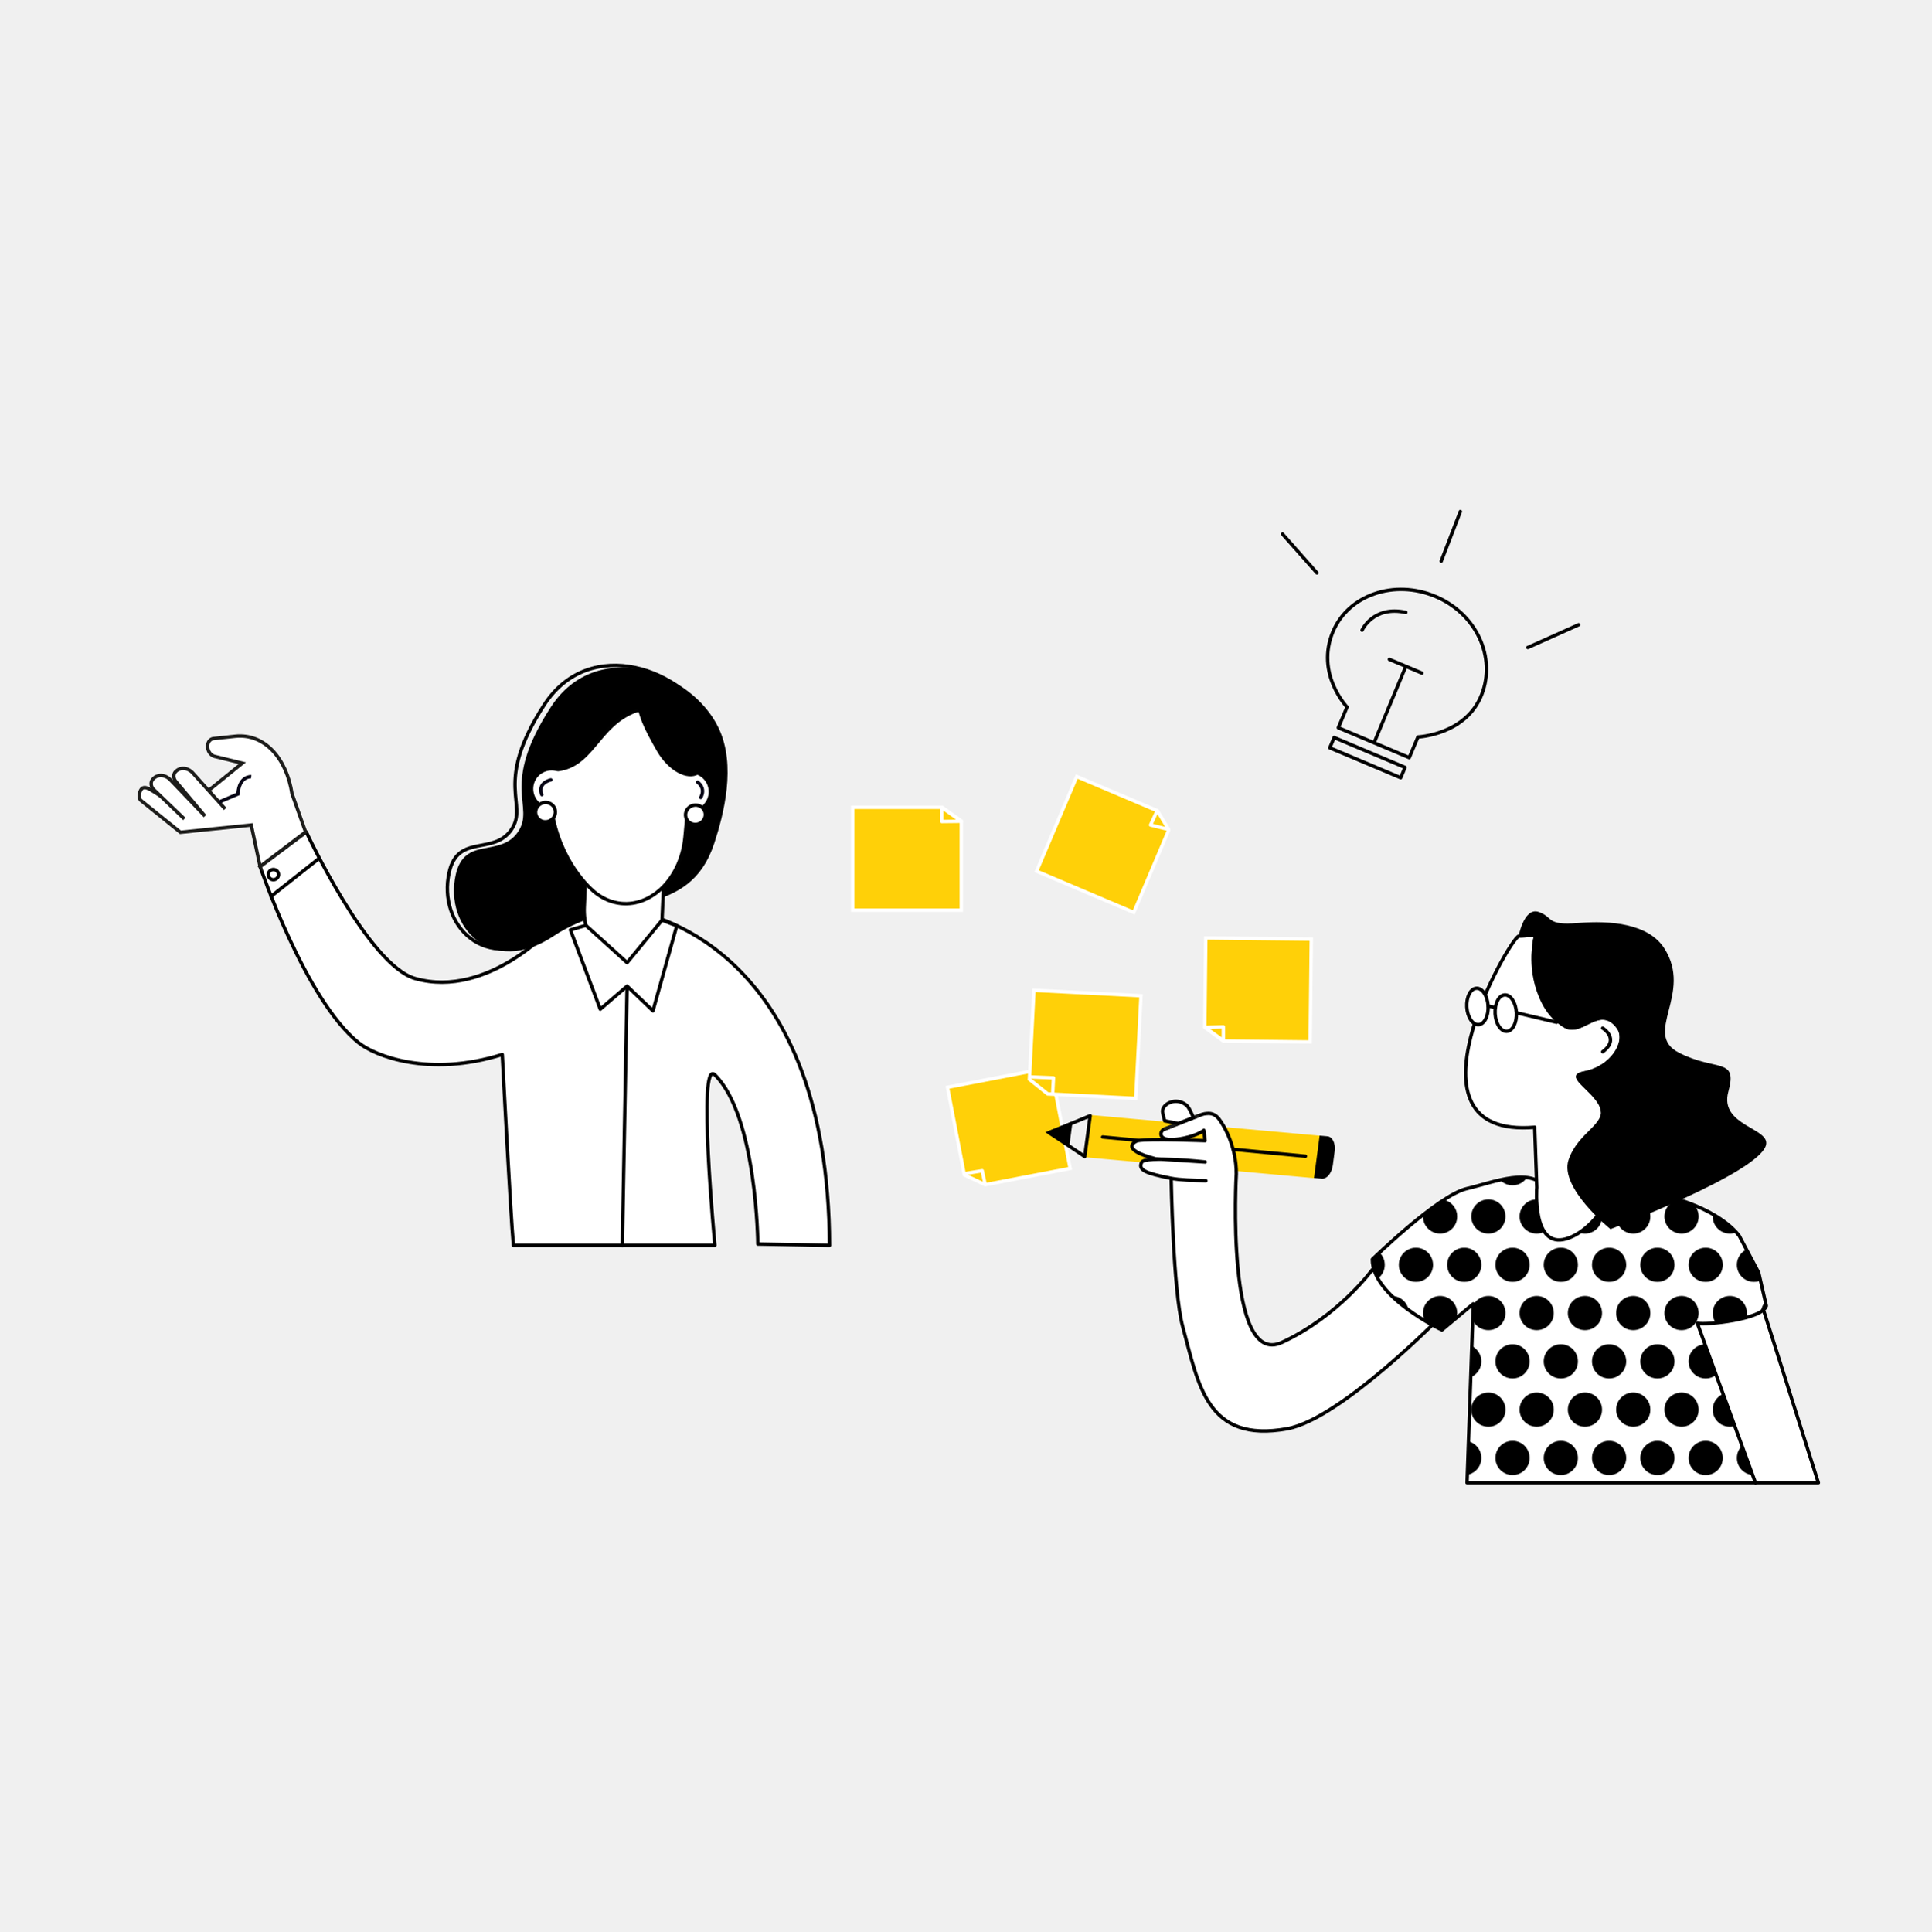
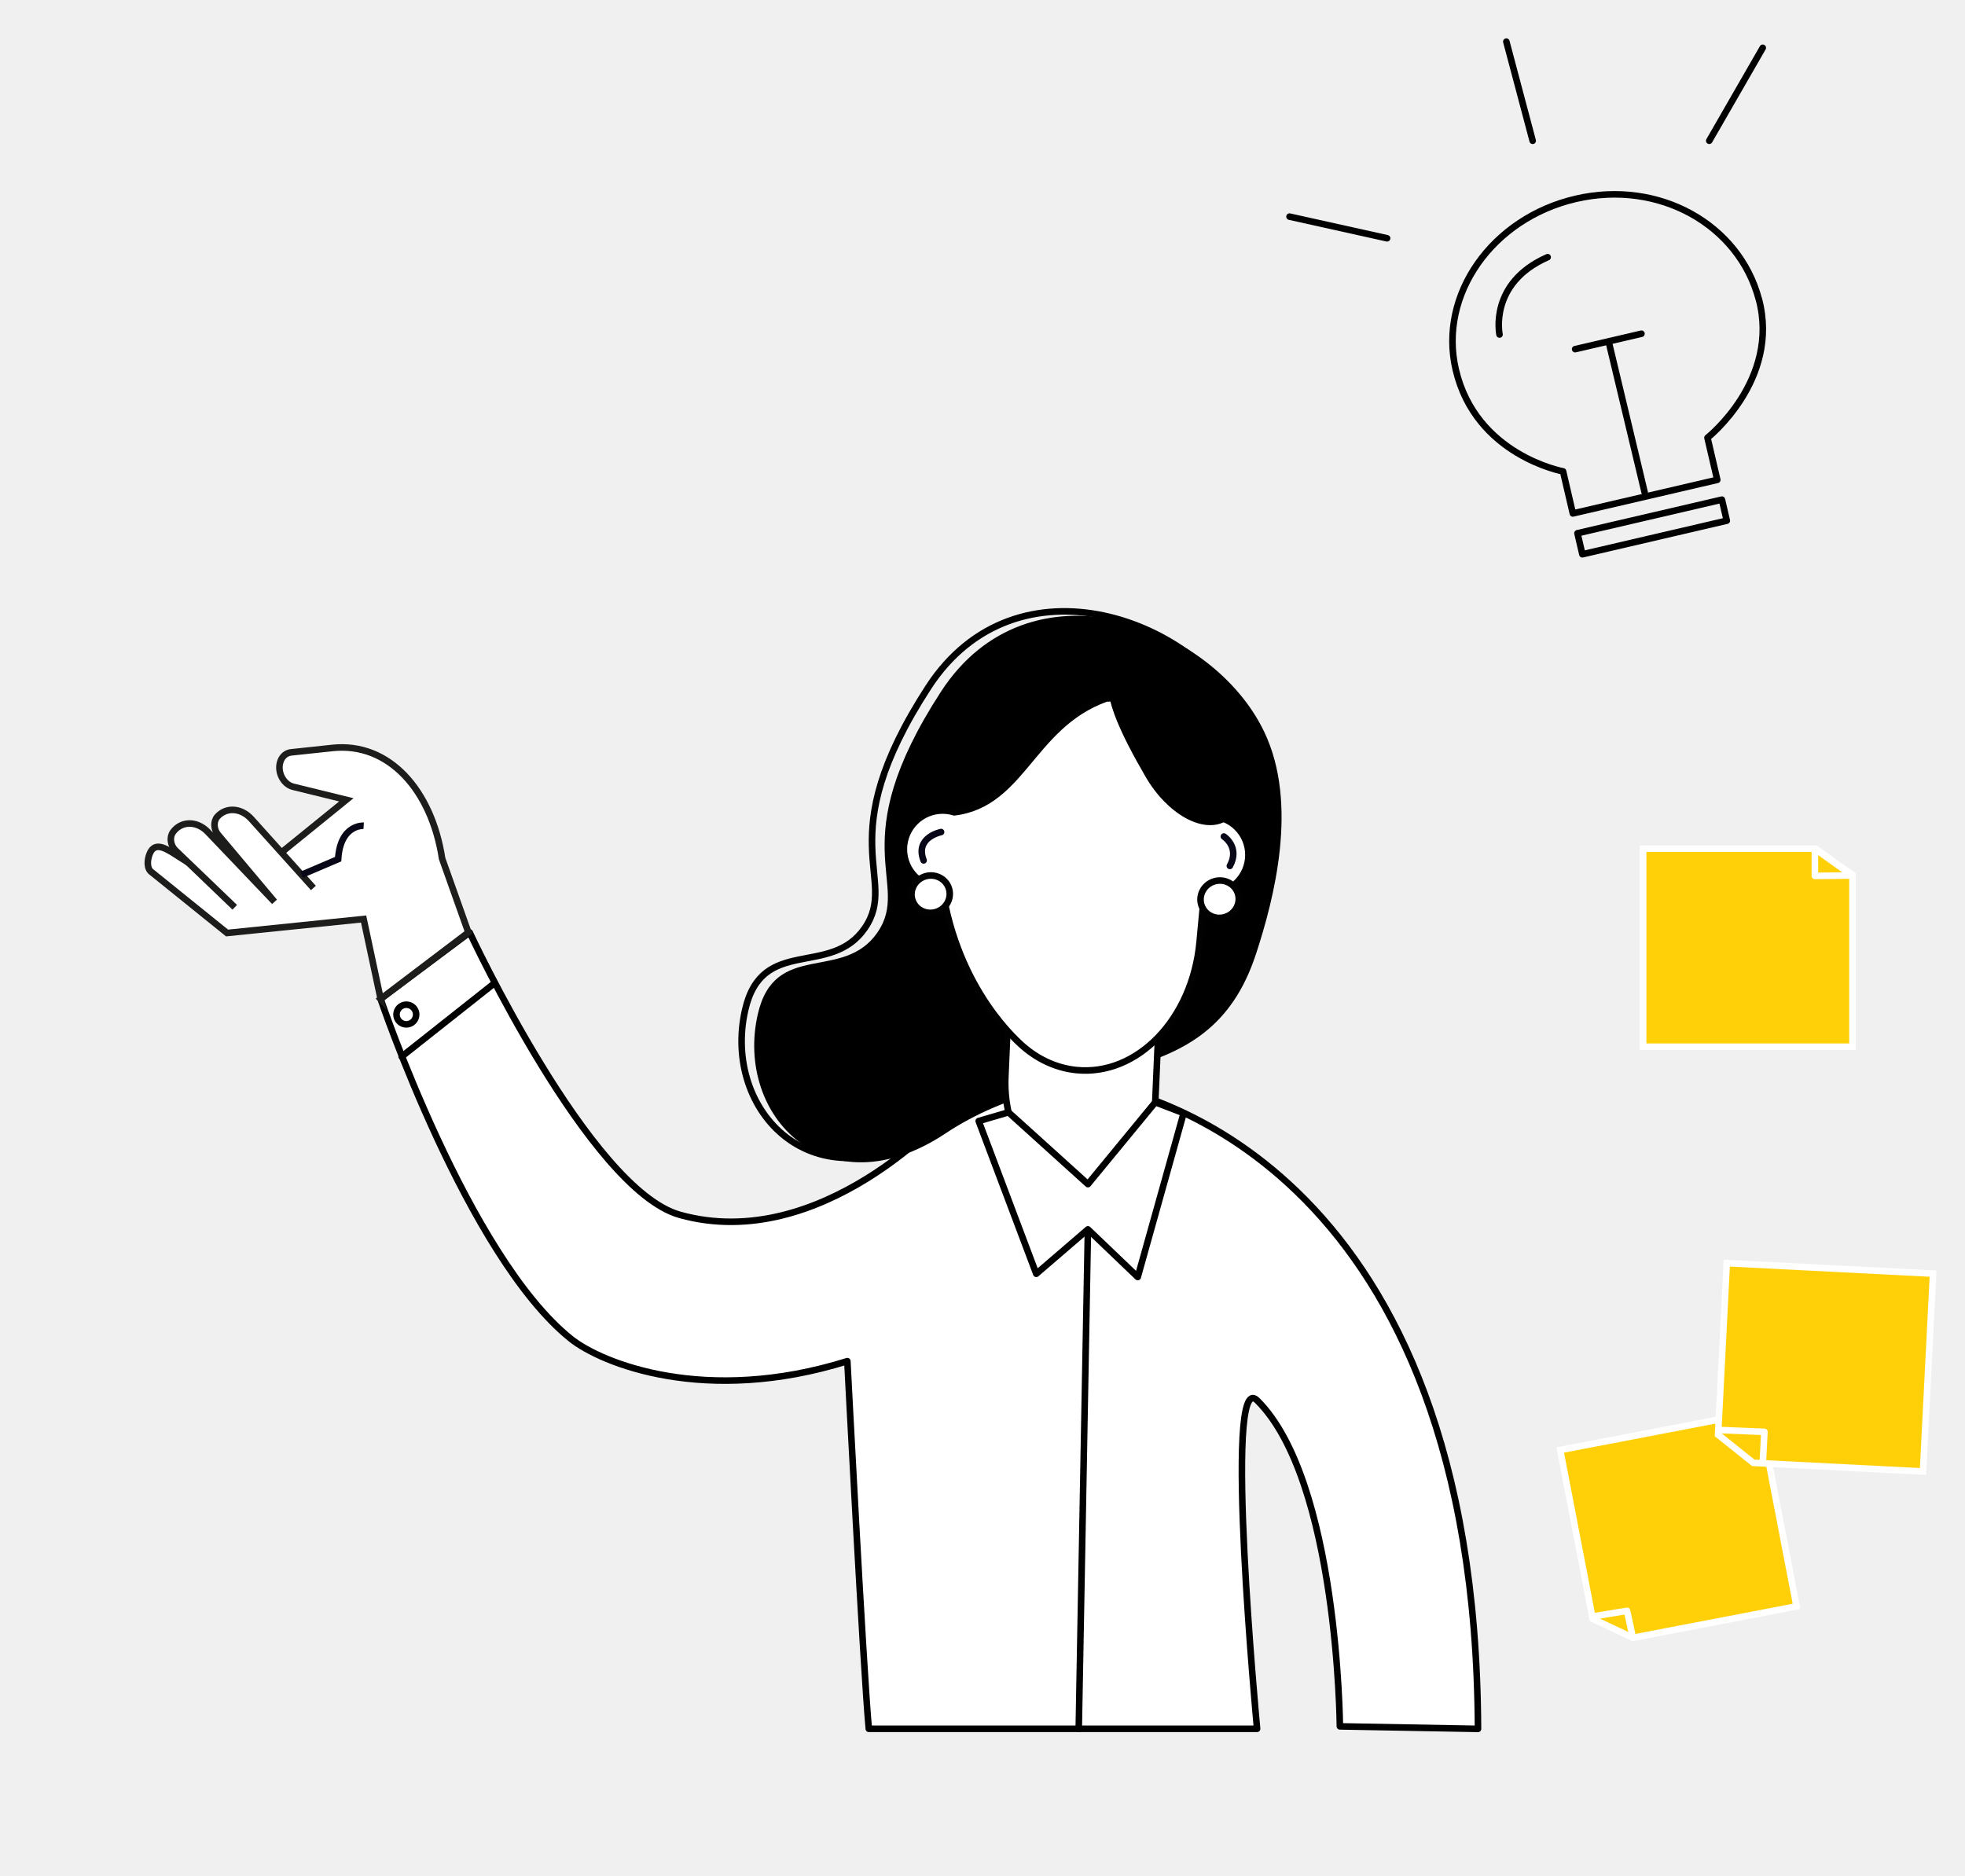
- <svg xmlns="http://www.w3.org/2000/svg" id="Capa_1" data-name="Capa 1" viewBox="0 0 566.93 566.93">
+ <svg xmlns="http://www.w3.org/2000/svg" viewBox="0 107.717 299.339 285.733" data-name="Capa 1" id="Capa_1" style="max-height: 500px" width="299.339" height="285.733">
  <defs>
    <style>
      .cls-1, .cls-2, .cls-3, .cls-4, .cls-5, .cls-6 {
        fill: none;
      }

      .cls-2, .cls-7, .cls-8, .cls-9, .cls-5, .cls-10 {
        stroke-miterlimit: 10;
      }

      .cls-2, .cls-4 {
        stroke: #080717;
      }

      .cls-11 {
        fill: url(#lunares);
      }

      .cls-11, .cls-12, .cls-3, .cls-13, .cls-4, .cls-6, .cls-14 {
        stroke-linejoin: round;
      }

      .cls-11, .cls-12, .cls-3, .cls-8, .cls-5, .cls-10 {
        stroke: #000;
      }

      .cls-11, .cls-12, .cls-3, .cls-4, .cls-6, .cls-14 {
        stroke-linecap: round;
      }

      .cls-12, .cls-7, .cls-13, .cls-8, .cls-15, .cls-9 {
        fill: #fff;
      }

      .cls-7 {
        stroke: #1d1d1b;
      }

      .cls-13, .cls-9 {
        stroke: #020202;
      }

      .cls-6, .cls-14 {
        stroke: #fff;
      }

      .cls-14, .cls-16 {
        fill: #ffd008;
      }
    </style>
-     <pattern id="lunares" x="0" y="0" width="28.35" height="28.35" patternTransform="translate(6829.86 3206.3)" patternUnits="userSpaceOnUse" viewBox="0 0 28.35 28.35">
+     <pattern viewBox="0 0 28.35 28.35" patternUnits="userSpaceOnUse" patternTransform="translate(6828.49 3200.54)" height="28.35" width="28.35" y="0" x="0" id="lunares">
      <g>
-         <rect class="cls-1" y="0" width="28.35" height="28.35" />
-         <circle cx="21.26" cy="0" r="5.02" />
-         <circle cx="7.09" cy="0" r="5.02" />
-         <circle cx="28.35" cy="14.17" r="5.02" />
-         <circle cx="14.17" cy="14.17" r="5.02" />
-         <circle cx="0" cy="14.17" r="5.02" />
-         <circle cx="21.26" cy="28.35" r="5.02" />
-         <circle cx="7.09" cy="28.35" r="5.02" />
+         <rect height="28.35" width="28.35" y="0" class="cls-1" />
+         <circle r="5.02" cy="0" cx="21.26" />
+         <circle r="5.02" cy="0" cx="7.09" />
+         <circle r="5.02" cy="14.17" cx="28.35" />
+         <circle r="5.02" cy="14.17" cx="14.17" />
+         <circle r="5.02" cy="14.17" cx="0" />
+         <circle r="5.02" cy="28.35" cx="21.26" />
+         <circle r="5.02" cy="28.35" cx="7.09" />
      </g>
    </pattern>
  </defs>
  <g>
-     <path class="cls-3" d="M435,203.82c4.2-10.92-1.55-23.64-13.61-28.73-12.06-5.09-25.52-.47-30.07,10.31-5.22,12.38,4.12,22.16,4.12,22.16l-2.56,6.07,20.82,8.78,2.56-6.07s14.15-.59,18.74-12.52Z" />
-     <rect class="cls-3" x="390.15" y="220.75" width="22.59" height="3.29" transform="translate(117.97 -138.52) rotate(22.87)" />
-     <line class="cls-3" x1="407.87" y1="193.57" x2="417.42" y2="197.6" />
-     <line class="cls-3" x1="412.48" y1="196.13" x2="403.63" y2="217.45" />
-     <path class="cls-3" d="M399.85,185s3.26-7.32,12.85-5.23" />
+     <path d="M267.92,153.27c-3.01-11.3-15.13-18.22-27.88-15.26-12.75,2.97-20.93,14.61-18.28,26,3.04,13.09,16.35,15.52,16.35,15.52l1.49,6.41,22-5.12-1.49-6.41s11.11-8.79,7.82-21.14Z" class="cls-3" />
+     <rect transform="translate(-36.06 61.92) rotate(-13.1)" height="3.29" width="22.59" y="186.37" x="240.38" class="cls-3" />
+     <line y2="158.56" x2="250.05" y1="160.91" x1="239.95" class="cls-3" />
+     <line y2="182.73" x2="250.54" y1="160.28" x1="245.18" class="cls-3" />
+     <path d="M228.43,158.68s-1.66-7.84,7.33-11.78" class="cls-3" />
  </g>
  <g>
-     <polygon class="cls-16" points="250.31 267.19 250.31 237.01 276.55 237.01 282.2 241.02 282.2 267.19 250.31 267.19" />
-     <path class="cls-15" d="M276.39,237.51l5.31,3.77v25.41h-30.89v-29.18h25.58M276.71,236.51h-26.9v31.18h32.89v-26.93l-5.99-4.25h0Z" />
+     <polygon points="250.31 267.19 250.31 237.01 276.55 237.01 282.2 241.02 282.2 267.19 250.31 267.19" class="cls-16" />
+     <path d="M276.39,237.51l5.31,3.77v25.41h-30.89v-29.18h25.58M276.71,236.51h-26.9v31.18h32.89v-26.93l-5.99-4.25h0Z" class="cls-15" />
  </g>
-   <polygon class="cls-14" points="282.17 241.1 276.47 241.16 276.47 237.02 282.17 241.1" />
+   <polygon points="282.17 241.1 276.47 241.16 276.47 237.02 282.17 241.1" class="cls-14" />
  <g>
    <g>
-       <polygon class="cls-16" points="304.3 255.75 316.08 227.97 339.56 237.93 343.05 243.76 332.83 267.85 304.3 255.75" />
-       <path class="cls-15" d="M316.35,228.63l22.87,9.7,3.28,5.47-9.93,23.4-27.61-11.71,11.39-26.86M315.82,227.31l-12.17,28.7,29.45,12.49,10.51-24.79-3.71-6.19-24.09-10.22h0Z" />
+       <polygon points="302.93 193.3 314.71 165.51 338.19 175.47 341.68 181.3 331.46 205.4 302.93 193.3" class="cls-16" />
+       <path d="M314.98,166.17l22.87,9.7,3.28,5.47-9.93,23.4-27.61-11.71,11.39-26.86M314.45,164.86l-12.17,28.7,29.45,12.49,10.51-24.79-3.71-6.19-24.09-10.22h0Z" class="cls-15" />
    </g>
-     <polygon class="cls-14" points="343.05 243.49 337.76 242.19 339.73 237.95 343.05 243.49" />
+     <polygon points="341.68 181.03 336.38 179.73 338.35 175.49 341.68 181.03" class="cls-14" />
  </g>
  <g>
    <g>
-       <polygon class="cls-16" points="359.12 305.6 353.67 301.53 353.95 275.36 384.94 275.69 384.61 305.87 359.12 305.6" />
-       <path class="cls-15" d="M354.45,275.86l29.99.33-.32,29.18-24.83-.27-5.11-3.82.28-25.42M353.46,274.85l-.29,26.93,5.78,4.31,26.16.28.34-31.18-31.99-.35h0Z" />
+       <polygon points="357.74 243.14 352.3 239.07 352.58 212.9 383.57 213.24 383.24 243.42 357.74 243.14" class="cls-16" />
+       <path d="M353.08,213.41l29.99.33-.32,29.18-24.83-.27-5.11-3.82.28-25.42M352.09,212.39l-.29,26.93,5.78,4.31,26.16.29.34-31.18-31.99-.35h0Z" class="cls-15" />
    </g>
-     <polygon class="cls-14" points="353.74 301.59 359.13 301.43 359.13 305.49 353.74 301.59" />
+     <polygon points="352.37 239.13 357.76 238.98 357.76 243.04 352.37 239.13" class="cls-14" />
  </g>
  <g>
-     <polygon class="cls-16" points="283.09 344.88 278.15 319.17 308.46 313.35 314.15 342.99 289.22 347.78 283.09 344.88" />
-     <path class="cls-15" d="M308.06,313.94l5.5,28.66-24.28,4.66-5.75-2.72-4.8-24.96,29.32-5.63M308.85,312.77l-31.28,6.01,5.08,26.45,6.5,3.08,25.58-4.92-5.88-30.62h0Z" />
+     <polygon points="242.62 354.33 237.68 328.63 267.98 322.8 273.67 352.44 248.74 357.23 242.62 354.33" class="cls-16" />
+     <path d="M267.58,323.39l5.51,28.66-24.28,4.66-5.75-2.72-4.8-24.96,29.32-5.63M268.38,322.22l-31.28,6.01,5.08,26.45,6.5,3.08,25.58-4.92-5.88-30.62h0Z" class="cls-15" />
  </g>
-   <polyline class="cls-6" points="289.15 347.47 288.34 343.68 283.02 344.55" />
+   <polyline points="248.68 356.92 247.86 353.13 242.54 354" class="cls-6" />
  <g>
-     <polygon class="cls-16" points="307.56 321.13 302.2 316.84 303.53 290.7 334.96 292.3 333.42 322.44 307.56 321.13" />
-     <path class="cls-15" d="M304,291.23l30.43,1.55-1.48,29.14-25.2-1.28-5.04-4.03,1.29-25.38M303.05,290.18l-1.37,26.89,5.69,4.55,26.52,1.35,1.58-31.14-32.43-1.65h0Z" />
+     <polygon points="267.09 330.58 261.72 326.29 263.05 300.15 294.48 301.75 292.95 331.89 267.09 330.58" class="cls-16" />
+     <path d="M263.52,300.68l30.43,1.55-1.48,29.14-25.2-1.28-5.04-4.03,1.29-25.38M262.58,299.63l-1.37,26.89,5.69,4.55,26.52,1.35,1.58-31.14-32.43-1.65h0Z" class="cls-15" />
  </g>
-   <polyline class="cls-6" points="309.04 320.72 309.26 316.41 302.67 316.14" />
-   <line class="cls-3" x1="376.5" y1="156.77" x2="386.59" y2="168.18" />
-   <line class="cls-3" x1="428.7" y1="150.16" x2="423.08" y2="164.74" />
-   <line class="cls-3" x1="463.42" y1="183.4" x2="448.51" y2="190.08" />
+   <polyline points="268.56 330.17 268.78 325.86 262.19 325.59" class="cls-6" />
+   <line y2="144.02" x2="211.3" y1="140.72" x1="196.44" class="cls-3" />
+   <line y2="129.16" x2="233.48" y1="114.06" x1="229.47" class="cls-3" />
+   <line y2="129.16" x2="260.38" y1="115" x1="268.53" class="cls-3" />
  <g>
-     <path class="cls-5" d="M207.74,246.93c2.78-8.47,6.54-22.93,1.27-33.93-7.96-16.64-35.82-26.75-49.23-6.12-15.22,23.42-4.44,29.05-9.68,36.69-5.24,7.64-15.66,1.1-18.24,12.5-3.5,15.45,10.56,30.12,28.61,18.12,18.84-12.52,39.97-5.05,47.27-27.27Z" />
-     <path class="cls-12" d="M89.91,244.25s18.24,39.18,32.02,43.02c21.48,5.99,40.64-15.41,40.64-15.41,3.06-1.26,5.85-2.2,8.4-2.87,4.51-1.36,9.95-2.37,14.84-1.53,7.25,1.24,57.37,12.93,57.7,98.12l-21.04-.38s-.27-37.46-12.61-49.67c-5.21-5.15,0,50.04,0,50.04h-59.15c-.85-9.14-3.27-56.01-3.27-56.01-21.61,6.76-37.42.35-42.11-3.4-15.74-12.6-28.99-51.78-28.99-51.78l13.56-10.14Z" />
-     <path d="M209.67,247.6c2.78-8.47,6.54-22.93,1.27-33.93-7.96-16.64-35.82-26.75-49.23-6.12-15.22,23.42-4.44,29.05-9.68,36.69-5.24,7.64-15.66,1.1-18.24,12.5-3.5,15.45,10.56,30.12,28.61,18.12,18.84-12.52,39.97-5.05,47.27-27.27Z" />
-     <path class="cls-9" d="M189.78,288.08l-4.33-1.25c-8.31-2.4-14.34-11.27-13.94-20.52l1.05-24.27,22.72,6.55-1.58,36.4c-.1,2.23-1.92,3.66-3.92,3.08Z" />
-     <path class="cls-13" d="M162.41,240.34c3.18,14.68,12.26,21.65,12.26,21.65,2.29,1.84,4.91,2.94,7.64,3.22h0c9.3.94,17.68-7.75,18.78-19.49l1.5-16.01c.84-8.99-2.87-17.53-9.29-21.33h0l-6.41.21c-11.84,4.22-12.83,16.96-24.35,17.45h0l-.14,14.31Z" />
-     <circle class="cls-8" cx="80.26" cy="256.75" r="1.5" />
-     <line class="cls-12" x1="93.63" y1="252.02" x2="79.54" y2="263.16" />
-     <line class="cls-3" x1="184.09" y1="289.48" x2="182.69" y2="365.58" />
-     <circle class="cls-15" cx="161.94" cy="231.57" r="5.4" />
-     <circle class="cls-15" cx="202.64" cy="232.43" r="5.4" />
-     <ellipse class="cls-9" cx="160.12" cy="238.42" rx="2.92" ry="2.84" transform="translate(-59.8 53.71) rotate(-16.09)" />
-     <path d="M205.3,213.3c3.31,5.74,3.21,12-.23,13.99s-8.91-1.06-12.23-6.8c-3.31-5.74-7.85-14.2-4.41-16.18,3.44-1.99,13.55,3.26,16.86,9Z" />
-     <path class="cls-4" d="M161.71,228.95s-4.04.79-2.66,4.32" />
-     <path class="cls-4" d="M204.8,229.63s2.49,1.61.91,4.48" />
-     <ellipse class="cls-9" cx="204.15" cy="239.19" rx="2.92" ry="2.84" transform="translate(-58.29 65.94) rotate(-16.09)" />
-     <polygon class="cls-12" points="167.45 272.98 171.99 271.65 184.09 282.59 194.35 270.12 198.67 271.77 191.68 296.74 184.09 289.48 176.21 296.25 167.45 272.98" />
-     <path class="cls-7" d="M76.35,254.39l-2.6-12.19-20.8,2.13-11.44-9.23c-.85-.55-.72-1.94-.34-2.86h0c.84-2.04,2.71-.64,4.6.56l8.17,5.18,17.18-13.94-8.11-1.99c-1.53-.38-2.5-2.36-1.91-3.92h0c.28-.75.88-1.24,1.6-1.32l6.28-.67c8.67-.93,15.14,6.49,16.73,16.85l4,11.25-13.37,10.14Z" />
-     <path class="cls-7" d="M66.09,237.47l-9.37-10.42c-1.54-1.79-3.88-1.98-5.26-.44-.62.69-.57,1.93.11,2.74l8.59,10.22-10.24-10.73c-1.66-1.63-3.97-1.58-5.21.11-.56.77-.41,2,.33,2.75l9.07,8.71" />
-     <path class="cls-2" d="M73.75,227.99s-3.56-.26-3.89,5.09l-5.58,2.38" />
+     <path d="M189.39,252.46c2.78-8.47,6.54-22.93,1.27-33.93-7.96-16.64-35.82-26.75-49.23-6.12-15.22,23.42-4.44,29.05-9.68,36.69-5.24,7.64-15.66,1.1-18.24,12.5-3.5,15.45,10.56,30.12,28.61,18.12,18.84-12.52,39.97-5.05,47.27-27.27Z" class="cls-5" />
+     <path d="M71.55,249.78s18.24,39.18,32.02,43.02c21.48,5.99,40.64-15.41,40.64-15.41,3.06-1.26,5.85-2.2,8.4-2.87,4.51-1.36,9.95-2.37,14.84-1.53,7.25,1.24,57.37,12.93,57.7,98.12l-21.04-.38s-.27-37.46-12.61-49.67c-5.21-5.15,0,50.04,0,50.04h-59.15c-.85-9.14-3.27-56.01-3.27-56.01-21.61,6.76-37.42.35-42.11-3.4-15.74-12.6-28.99-51.78-28.99-51.78l13.56-10.14Z" class="cls-12" />
+     <path d="M191.31,253.13c2.78-8.47,6.54-22.93,1.27-33.93-7.96-16.64-35.82-26.75-49.23-6.12-15.22,23.42-4.44,29.05-9.68,36.69-5.24,7.64-15.66,1.1-18.24,12.5-3.5,15.45,10.56,30.12,28.61,18.12,18.84-12.52,39.97-5.05,47.27-27.27Z" />
+     <path d="M171.42,293.6l-4.33-1.25c-8.31-2.4-14.34-11.27-13.94-20.52l1.05-24.27,22.72,6.55-1.58,36.4c-.1,2.23-1.92,3.66-3.92,3.08Z" class="cls-9" />
+     <path d="M144.06,245.87c3.18,14.68,12.26,21.65,12.26,21.65,2.29,1.84,4.91,2.94,7.64,3.22h0c9.3.94,17.68-7.75,18.78-19.49l1.5-16.01c.84-8.99-2.87-17.53-9.29-21.33h0l-6.41.21c-11.84,4.22-12.83,16.96-24.35,17.45h0l-.14,14.31Z" class="cls-13" />
+     <circle r="1.5" cy="262.28" cx="61.9" class="cls-8" />
+     <line y2="268.69" x2="61.19" y1="257.55" x1="75.27" class="cls-12" />
+     <line y2="371.11" x2="164.33" y1="295.01" x1="165.73" class="cls-3" />
+     <circle r="5.4" cy="237.1" cx="143.59" class="cls-15" />
+     <circle r="5.4" cy="237.96" cx="184.28" class="cls-15" />
+     <ellipse transform="translate(-62.05 48.84) rotate(-16.09)" ry="2.84" rx="2.92" cy="243.95" cx="141.76" class="cls-9" />
+     <path d="M186.95,218.83c3.31,5.74,3.21,12-.23,13.99s-8.91-1.06-12.23-6.8c-3.31-5.74-7.85-14.2-4.41-16.18,3.44-1.99,13.55,3.26,16.86,9Z" />
+     <path d="M143.36,234.48s-4.04.79-2.66,4.32" class="cls-4" />
+     <path d="M186.44,235.16s2.49,1.61.91,4.48" class="cls-4" />
+     <ellipse transform="translate(-60.54 61.07) rotate(-16.09)" ry="2.84" rx="2.92" cy="244.72" cx="185.79" class="cls-9" />
+     <polygon points="149.09 278.51 153.63 277.18 165.73 288.12 175.99 275.65 180.31 277.3 173.32 302.27 165.73 295.01 157.86 301.78 149.09 278.51" class="cls-12" />
+     <path d="M57.99,259.92l-2.6-12.19-20.8,2.13-11.44-9.23c-.85-.55-.72-1.94-.34-2.86h0c.84-2.04,2.71-.64,4.6.56l8.17,5.18,17.18-13.94-8.11-1.99c-1.53-.38-2.5-2.36-1.91-3.92h0c.28-.75.88-1.24,1.6-1.32l6.28-.67c8.67-.93,15.14,6.49,16.73,16.85l4,11.25-13.37,10.14Z" class="cls-7" />
+     <path d="M47.74,243l-9.37-10.42c-1.54-1.79-3.88-1.98-5.26-.44-.62.69-.57,1.93.11,2.74l8.59,10.22-10.24-10.73c-1.66-1.63-3.97-1.58-5.21.11-.56.77-.41,2,.33,2.75l9.07,8.71" class="cls-7" />
+     <path d="M55.4,233.52s-3.56-.26-3.89,5.09l-5.58,2.38" class="cls-2" />
  </g>
  <g>
    <g>
-       <path class="cls-16" d="M385.66,345.33l-66.68-6.07,1.51-11.4,66.73,6.03c.47.04.81.34,1,.59.58.72.83,1.96.66,3.22l-.55,4.15c-.26,1.92-1.41,3.49-2.57,3.49h-.11Z" />
-       <path class="cls-16" d="M320.93,328.4l66.25,5.99c.24.02.46.16.66.41.49.62.71,1.71.56,2.85l-.55,4.15c-.24,1.8-1.28,3.05-2.07,3.05-.02,0-.04,0-.06,0l-66.16-6.02,1.38-10.41M320.06,327.31l-1.65,12.4,67.2,6.12c.05,0,.1,0,.15,0,1.42,0,2.77-1.71,3.06-3.92l.55-4.15c.3-2.29-.64-4.25-2.12-4.38l-67.21-6.07h0Z" />
+       <path d="M384.29,282.87l-66.68-6.07,1.51-11.4,66.73,6.03c.47.04.81.34,1,.59.58.72.83,1.96.66,3.22l-.55,4.15c-.26,1.92-1.41,3.49-2.57,3.49h-.11Z" class="cls-16" />
+       <path d="M319.56,265.94l66.25,5.99c.24.02.46.16.66.41.49.62.71,1.71.56,2.85l-.55,4.15c-.24,1.8-1.28,3.05-2.07,3.05-.02,0-.04,0-.06,0l-66.16-6.02,1.38-10.41M318.69,264.86l-1.65,12.4,67.2,6.12c.05,0,.1,0,.15,0,1.42,0,2.77-1.71,3.06-3.92l.55-4.15c.3-2.29-.64-4.25-2.12-4.38l-67.21-6.07h0Z" class="cls-16" />
    </g>
-     <line class="cls-3" x1="383.23" y1="339.42" x2="323.7" y2="333.78" />
-     <path d="M387.39,333.37l-1.65,12.44,2.3.2c1.47.13,2.91-1.62,3.22-3.91l.55-4.15c.3-2.29-.64-4.25-2.12-4.38l-2.3-.2Z" />
-     <polygon class="cls-10" points="313.46 336.04 314.26 329.97 307.97 332.49 313.46 336.04" />
-     <polygon class="cls-3" points="320.03 327.53 318.44 339.51 307.97 332.49 320.03 327.53" />
+     <line y2="271.33" x2="322.33" y1="276.97" x1="381.85" class="cls-3" />
+     <path d="M386.02,270.91l-1.65,12.44,2.3.2c1.47.13,2.91-1.62,3.22-3.91l.55-4.15c.3-2.29-.64-4.25-2.12-4.38l-2.3-.2Z" />
+     <polygon points="312.08 273.58 312.89 267.51 306.6 270.03 312.08 273.58" class="cls-10" />
+     <polygon points="318.66 265.08 317.07 277.06 306.6 270.03 318.66 265.08" class="cls-3" />
  </g>
-   <path class="cls-12" d="M354.01,346.62c-3.8-.14-7.58-.19-10.2-.71-7.48-1.47-9.75-2.43-8.68-4.69.95-2.02,18.68-.11,18.68-.11l-14.55-.92c-10.89-2.84-6-5.2-5.19-5.35,3.22-.63,19.69.02,19.69.02l-.35-3.04s-2.28,1.9-7.97,2.63c-5.69.73-5.03-2.4-3.78-2.9,2.31-.92,11.07-4.53,11.92-4.59s2.54-.58,4.19,1.43c1.65,2.02,5.24,8.54,5.16,16.23,0,0-3.22,57.14,13.39,49.46,16.61-7.68,26.55-21.37,26.55-21.37l20.57,13.3s-29.75,30.57-45.58,33.42c-23.6,4.24-26.01-12.78-30.67-30.01-2.85-10.53-3.38-43.5-3.38-43.5" />
-   <path class="cls-15" d="M498.51,388.45s16.51-1.96,18.94-3.72l15.91,50.27-17.78.28-17.07-46.83Z" />
-   <path class="cls-15" d="M498.28,388.45c2.55.61,19.18-1.14,20.24-5.1l-2.25-9.8-5.7-10.77c-7.67-10.02-32.61-16.86-43.34-10.53l-3.05,1.8-9.95-4.68c-4.24-7.19-15.69-2.29-23.63-.44-8.5,1.97-27.73,20.76-27.73,20.76,0,11.18,20.42,20.74,20.42,20.74l9.21-7.68-1.83,52.53h84.67l-17.07-46.83Z" />
-   <path class="cls-11" d="M498.28,388.45c2.55.61,19.18-1.14,20.24-5.1l-2.25-9.8-5.7-10.77c-7.67-10.02-32.61-16.86-43.34-10.53l-3.05,1.8-9.95-4.68c-4.24-7.19-15.69-2.29-23.63-.44-8.5,1.97-27.73,20.76-27.73,20.76,0,11.18,20.42,20.74,20.42,20.74l9.21-7.68-1.83,52.53h84.67l-17.07-46.83Z" />
-   <path class="cls-12" d="M474.97,301.44c-.69-.9-1.4-1.55-2.16-1.98-2.44-1.39-4.78-.23-7.04.89-2.16,1.07-4.21,2.08-6.29.9-4.73-2.75-11.33-12.07-8.91-25.36l.22-1.19-1.19-.13c-.17-.02-.35-.03-.54-.05h-.07s-.07,0-.07,0c-.77.05-1.83.15-2.89.25h-.08s-.08.03-.08.03c-2.8.72-36.43,59.6,4.65,56.12,0,0,.59,17.27.62,17.67,0,0-1.44,17.97,8.56,15.1s16.64-18.85,16.64-18.85l.18-19.24-6.04.72c-.03-.45-.12-.92-.31-1.42-.78-2.03-2.68-3.88-4.35-5.52-1.32-1.29-2.82-2.76-2.64-3.43.05-.18.34-.62,2.02-.94,5.53-1.05,9.18-4.84,10.33-8.13.73-2.08.53-4.01-.56-5.43Z" />
-   <path d="M472.79,360.83s-15.08-12.1-12.33-20.32c2.75-8.21,11.15-10.45,9.22-15.44-1.93-4.99-11.46-9.31-4.59-10.62,7.85-1.49,12.33-8.95,9.47-12.69-5.11-6.67-10.08,3-15.33-.06-10.45-6.08-10.16-21.77-9.04-26.68.04-.16-4.51.31-4.51.31,0,0,1.59-9.14,6.01-7.62,4.42,1.51,2.03,4.06,11.59,3.25,9.55-.81,20.63.2,25.27,7.4,8.62,13.37-6.55,25.1,4.34,30.68,10.89,5.59,17.3,1.25,14.49,11.41-2.81,10.16,12.66,10.63,11.01,15.85-2.61,8.27-45.61,24.51-45.61,24.51Z" />
-   <ellipse class="cls-12" cx="442.06" cy="297.37" rx="3.13" ry="5.35" transform="translate(-16.6 26.3) rotate(-3.34)" />
-   <ellipse class="cls-12" cx="433.75" cy="295.41" rx="3.13" ry="5.35" transform="translate(-16.5 25.81) rotate(-3.34)" />
-   <line class="cls-12" x1="456.94" y1="300.09" x2="445.2" y2="297.31" />
-   <line class="cls-12" x1="439.01" y1="295.77" x2="436.89" y2="295.34" />
-   <polyline class="cls-3" points="517.88 385.16 533.8 435.28 515.35 435.28" />
-   <path class="cls-3" d="M470.49,301.82s5.14,3.12,0,6.93" />
-   <line class="cls-7" x1="341.67" y1="331.54" x2="351.9" y2="327.51" />
-   <path class="cls-12" d="M341.92,329.05s-.65-2.15-.64-2.89c.03-2.08,3.89-4.26,7.03-1.71.88.72,2.02,3.63,2.02,3.63l-4.42,1.73-4-.77Z" />
+   <path d="M352.64,284.17c-3.8-.14-7.58-.19-10.2-.71-7.48-1.47-9.75-2.43-8.68-4.69.95-2.02,18.68-.11,18.68-.11l-14.55-.92c-10.89-2.84-6-5.2-5.19-5.35,3.22-.63,19.69.02,19.69.02l-.35-3.04s-2.28,1.9-7.97,2.63c-5.69.73-5.03-2.4-3.78-2.9,2.31-.92,11.07-4.53,11.92-4.59s2.54-.58,4.19,1.43c1.65,2.02,5.24,8.54,5.16,16.23,0,0-3.22,57.14,13.39,49.46,16.61-7.68,26.55-21.37,26.55-21.37l20.57,13.3s-29.75,30.57-45.58,33.42c-23.6,4.24-26.01-12.78-30.67-30.01-2.85-10.53-3.38-43.5-3.38-43.5" class="cls-12" />
+   <path d="M497.14,325.99s16.51-1.96,18.94-3.72l15.91,50.27-17.78.28-17.07-46.83Z" class="cls-15" />
+   <path d="M496.91,325.99c2.55.61,19.18-1.14,20.24-5.1l-2.25-9.8-5.7-10.77c-7.67-10.02-32.61-16.86-43.34-10.53l-3.05,1.8-9.95-4.68c-4.24-7.19-15.69-2.29-23.63-.44-8.5,1.97-27.73,20.76-27.73,20.76,0,11.18,20.42,20.74,20.42,20.74l9.21-7.68-1.83,52.53h84.67l-17.07-46.83Z" class="cls-15" />
+   <path d="M496.91,325.99c2.55.61,19.18-1.14,20.24-5.1l-2.25-9.8-5.7-10.77c-7.67-10.02-32.61-16.86-43.34-10.53l-3.05,1.8-9.95-4.68c-4.24-7.19-15.69-2.29-23.63-.44-8.5,1.97-27.73,20.76-27.73,20.76,0,11.18,20.42,20.74,20.42,20.74l9.21-7.68-1.83,52.53h84.67l-17.07-46.83Z" class="cls-11" />
+   <path d="M473.6,238.98c-.69-.9-1.4-1.55-2.16-1.98-2.44-1.39-4.78-.23-7.04.89-2.16,1.07-4.21,2.08-6.29.9-4.73-2.75-11.33-12.07-8.91-25.36l.22-1.19-1.19-.13c-.17-.02-.35-.03-.54-.05h-.07s-.07,0-.07,0c-.77.05-1.83.15-2.89.25h-.08s-.08.03-.08.03c-2.8.72-36.43,59.6,4.65,56.12,0,0,.59,17.27.62,17.67,0,0-1.44,17.97,8.56,15.1s16.64-18.85,16.64-18.85l.18-19.24-6.04.72c-.03-.45-.12-.92-.31-1.42-.78-2.03-2.68-3.88-4.35-5.52-1.32-1.29-2.82-2.76-2.64-3.43.05-.18.34-.62,2.02-.94,5.53-1.05,9.18-4.84,10.33-8.13.73-2.08.53-4.01-.56-5.43Z" class="cls-12" />
+   <path d="M471.41,298.37s-15.08-12.1-12.33-20.32c2.75-8.21,11.15-10.45,9.22-15.44-1.93-4.99-11.46-9.31-4.59-10.62,7.85-1.49,12.33-8.95,9.47-12.69-5.11-6.67-10.08,3-15.33-.06-10.45-6.08-10.16-21.77-9.04-26.68.04-.16-4.51.31-4.51.31,0,0,1.59-9.14,6.01-7.62,4.42,1.51,2.03,4.06,11.59,3.25,9.55-.81,20.63.2,25.27,7.4,8.62,13.37-6.55,25.1,4.34,30.68,10.89,5.59,17.3,1.25,14.49,11.41-2.81,10.16,12.66,10.63,11.01,15.85-2.61,8.27-45.61,24.51-45.61,24.51Z" />
+   <ellipse transform="translate(-12.95 26.11) rotate(-3.34)" ry="5.35" rx="3.13" cy="234.91" cx="440.69" class="cls-12" />
+   <ellipse transform="translate(-12.85 25.62) rotate(-3.34)" ry="5.35" rx="3.13" cy="232.95" cx="432.38" class="cls-12" />
+   <line y2="234.85" x2="443.82" y1="237.63" x1="455.57" class="cls-12" />
+   <line y2="232.88" x2="435.51" y1="233.31" x1="437.64" class="cls-12" />
+   <polyline points="516.51 322.7 532.43 372.83 513.98 372.83" class="cls-3" />
+   <path d="M469.12,239.36s5.14,3.12,0,6.93" class="cls-3" />
+   <line y2="265.05" x2="350.53" y1="269.09" x1="340.3" class="cls-7" />
+   <path d="M340.55,266.59s-.65-2.15-.64-2.89c.03-2.08,3.89-4.26,7.03-1.71.88.72,2.02,3.63,2.02,3.63l-4.42,1.73-4-.77Z" class="cls-12" />
</svg>
